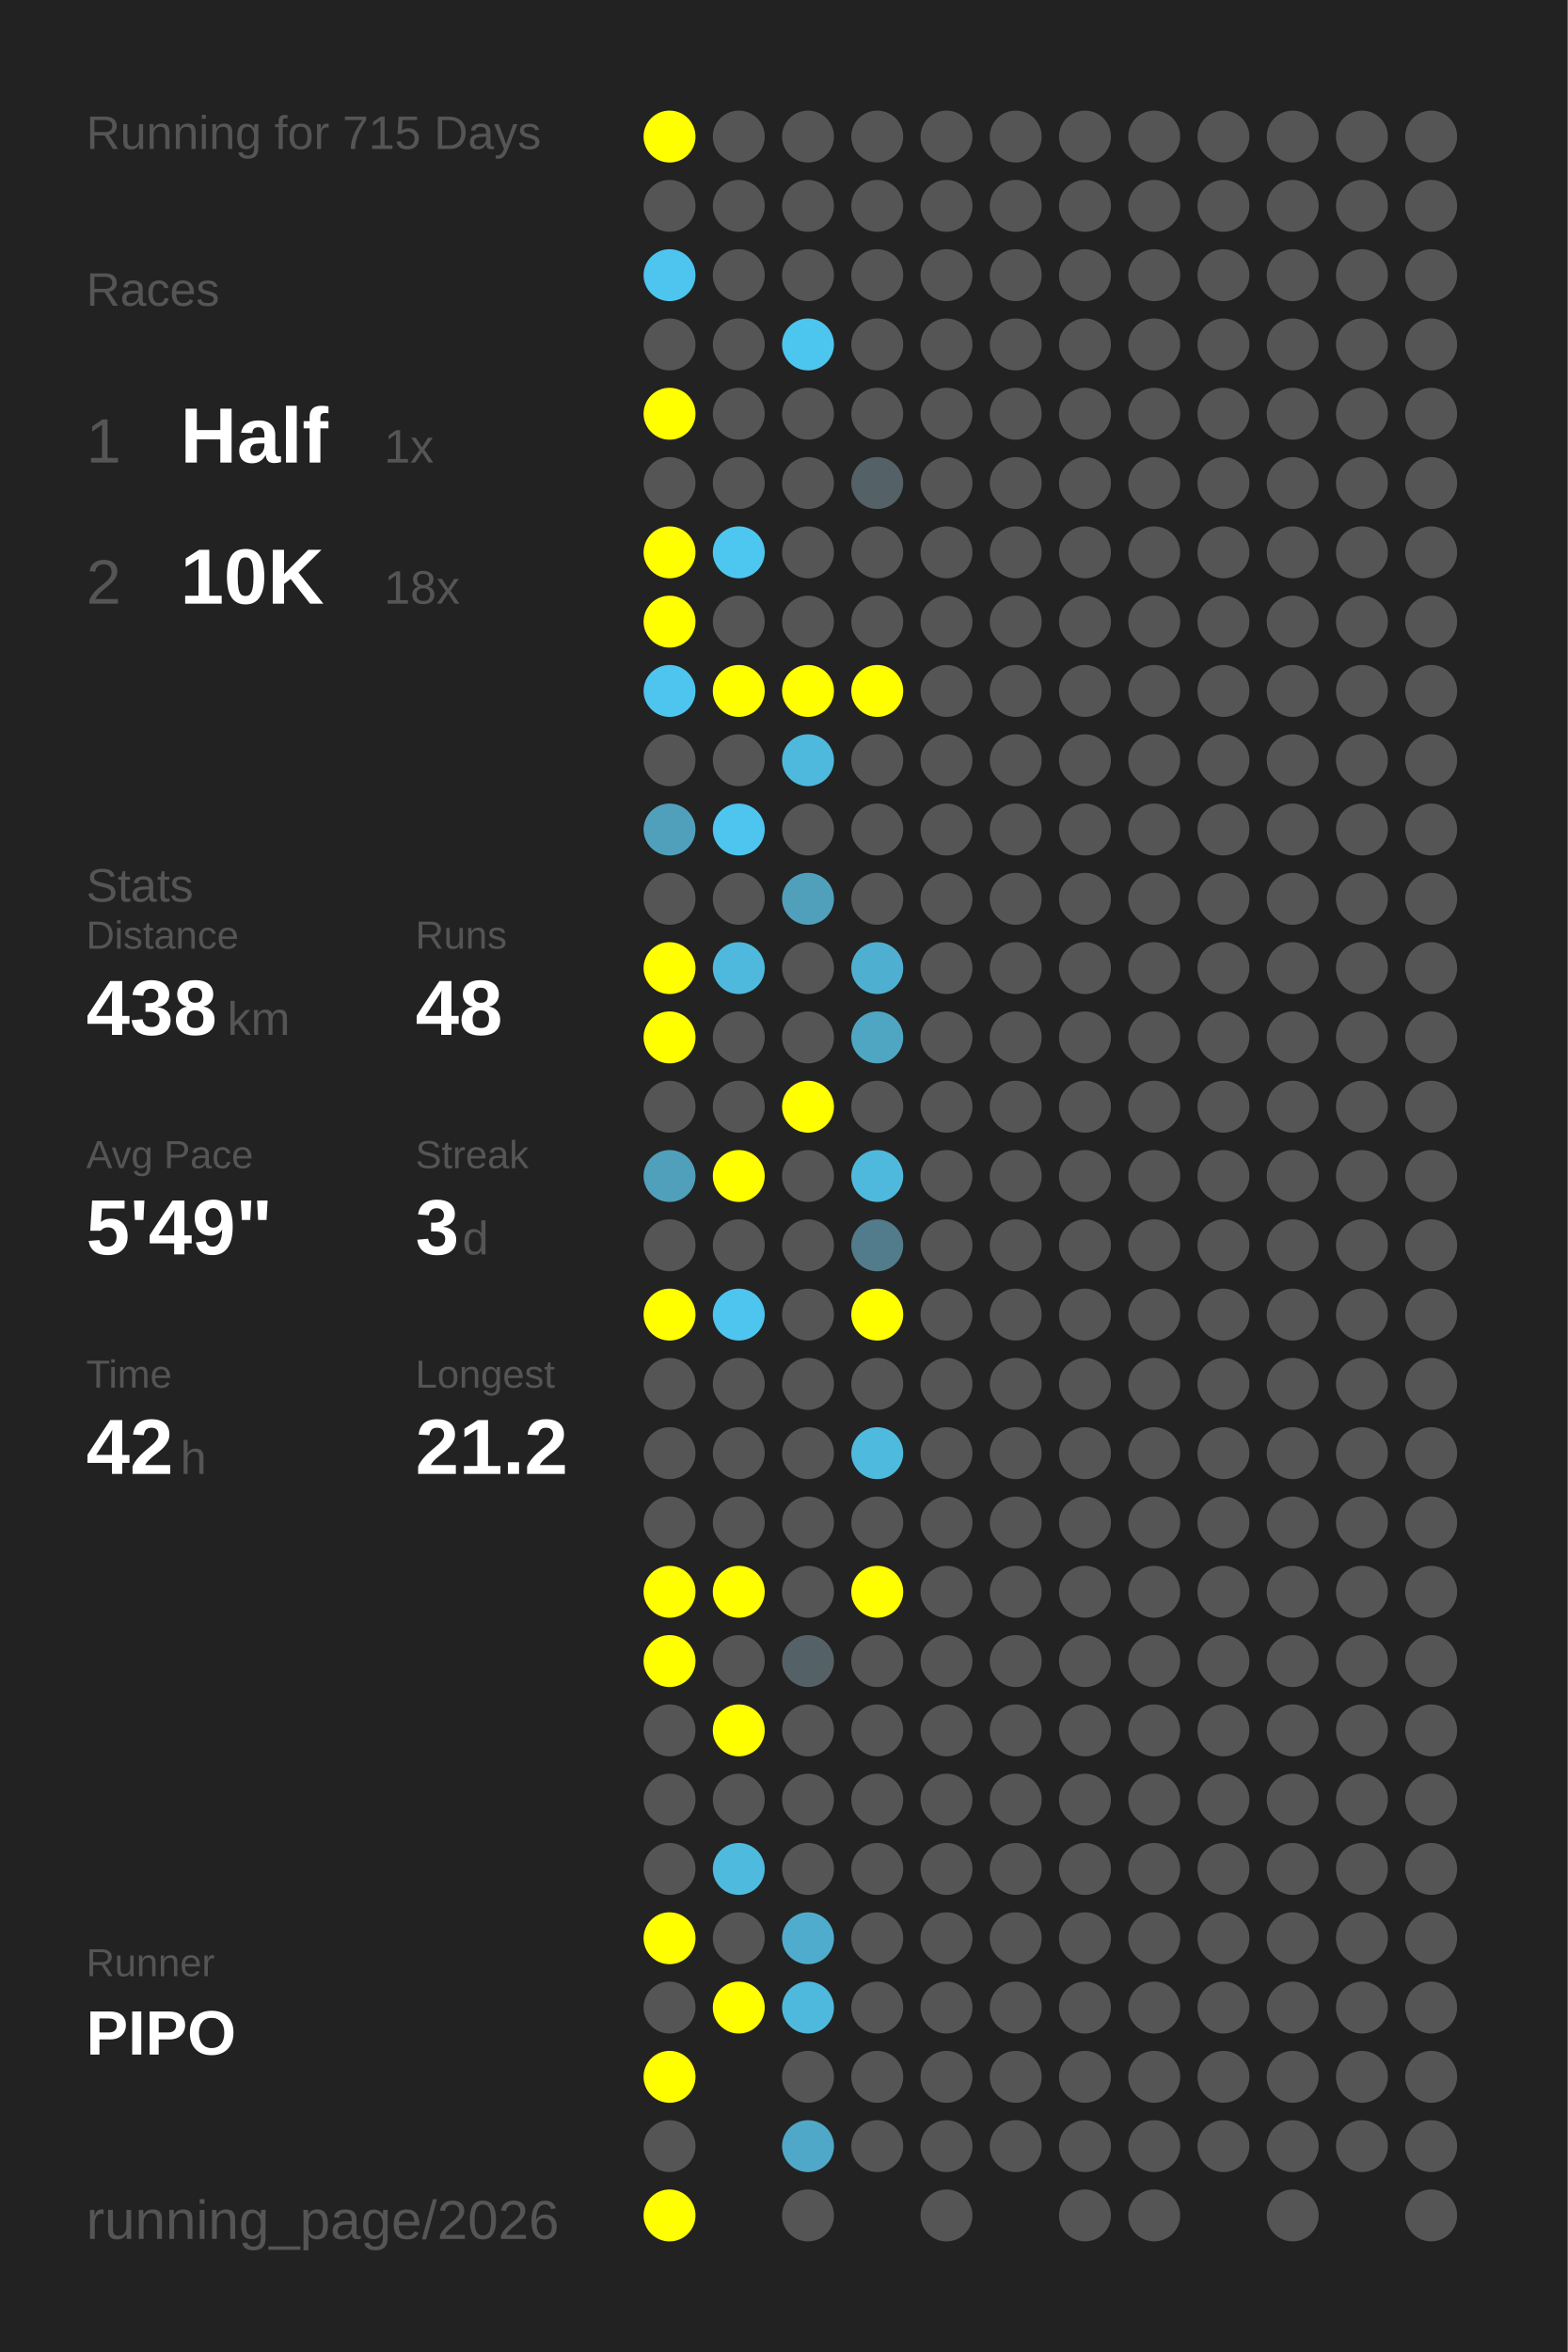
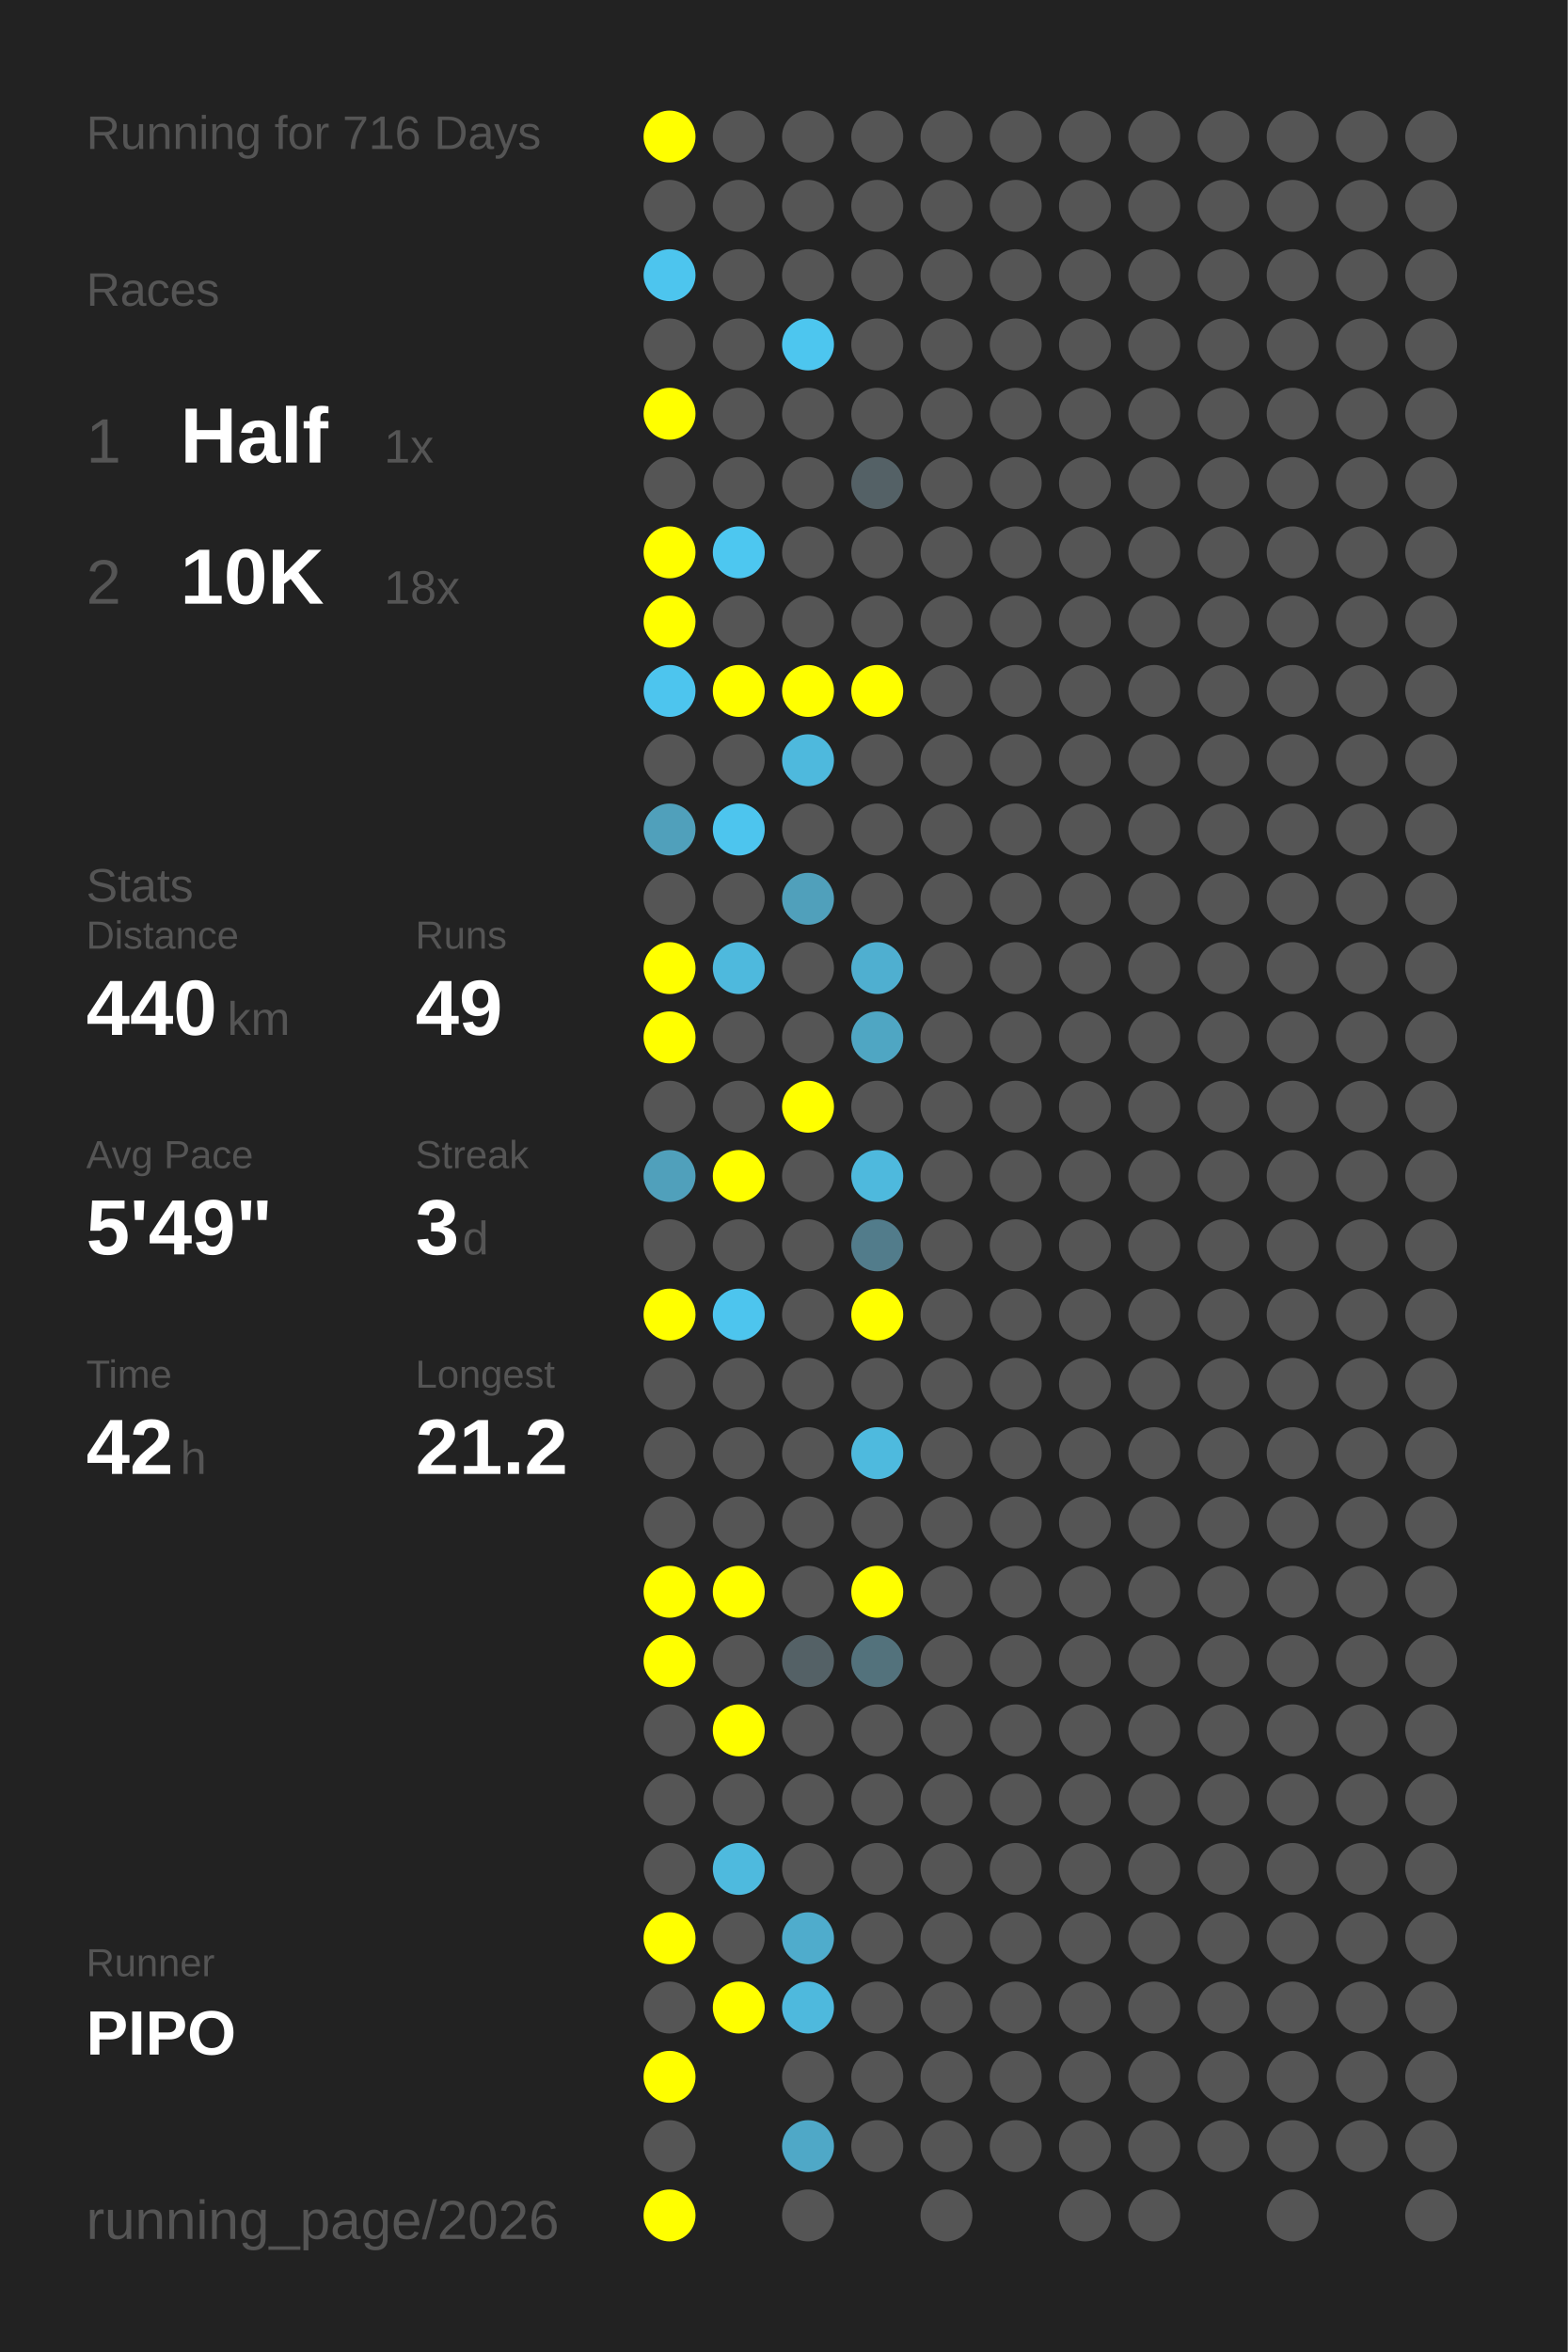
<svg xmlns="http://www.w3.org/2000/svg" baseProfile="full" height="300mm" version="1.1" viewBox="0,0,200,300" width="200mm">
  <defs />
  <rect fill="#222222" height="300" width="200" x="0" y="0" />
-   <text fill="#555555" style="font-size:6px; font-family:Arial;" x="11" y="19">Running for 715 Days</text>
+   <text fill="#555555" style="font-size:6px; font-family:Arial;" x="11" y="19">Running for 716 Days</text>
  <text fill="#555555" style="font-size:6px; font-family:Arial;" x="11" y="39">Races</text>
  <text fill="#555555" style="font-size:8px; font-family:Arial;" x="11" y="59">1</text>
  <text fill="#FFFFFF" style="font-size:10px; font-family:Arial; font-weight:bold;" x="23" y="59">Half</text>
  <text fill="#555555" style="font-size:6px; font-family:Arial;" x="49" y="59">1x</text>
  <text fill="#555555" style="font-size:8px; font-family:Arial;" x="11" y="77">2</text>
  <text fill="#FFFFFF" style="font-size:10px; font-family:Arial; font-weight:bold;" x="23" y="77">10K</text>
  <text fill="#555555" style="font-size:6px; font-family:Arial;" x="49" y="77">18x</text>
  <text fill="#555555" style="font-size:6px; font-family:Arial;" x="11" y="115">Stats</text>
  <text fill="#555555" style="font-size:5px; font-family:Arial;" x="11" y="121">Distance</text>
-   <text fill="#FFFFFF" style="font-size:10px; font-family:Arial; font-weight:bold;" x="11" y="132">438</text>
+   <text fill="#FFFFFF" style="font-size:10px; font-family:Arial; font-weight:bold;" x="11" y="132">440</text>
  <text fill="#555555" style="font-size:6px; font-family:Arial;" x="29" y="132">km</text>
  <text fill="#555555" style="font-size:5px; font-family:Arial;" x="53" y="121">Runs</text>
-   <text fill="#FFFFFF" style="font-size:10px; font-family:Arial; font-weight:bold;" x="53" y="132">48</text>
+   <text fill="#FFFFFF" style="font-size:10px; font-family:Arial; font-weight:bold;" x="53" y="132">49</text>
  <text fill="#555555" style="font-size:5px; font-family:Arial;" x="11" y="149">Avg Pace</text>
  <text fill="#FFFFFF" style="font-size:10px; font-family:Arial; font-weight:bold;" x="11" y="160">5'49"</text>
  <text fill="#555555" style="font-size:5px; font-family:Arial;" x="53" y="149">Streak</text>
  <text fill="#FFFFFF" style="font-size:10px; font-family:Arial; font-weight:bold;" x="53" y="160">3</text>
  <text fill="#555555" style="font-size:6px; font-family:Arial;" x="59" y="160">d</text>
  <text fill="#555555" style="font-size:5px; font-family:Arial;" x="11" y="177">Time</text>
  <text fill="#FFFFFF" style="font-size:10px; font-family:Arial; font-weight:bold;" x="11" y="188">42</text>
  <text fill="#555555" style="font-size:6px; font-family:Arial;" x="23" y="188">h</text>
  <text fill="#555555" style="font-size:5px; font-family:Arial;" x="53" y="177">Longest</text>
  <text fill="#FFFFFF" style="font-size:10px; font-family:Arial; font-weight:bold;" x="53" y="188">21.2</text>
  <text fill="#555555" style="font-size:5px; font-family:Arial;" x="11" y="252.065">Runner</text>
  <text fill="#FFFFFF" style="font-size:8px; font-family:Arial; font-weight:bold;" x="11" y="262.065">PIPO</text>
  <text fill="#555555" style="font-size:7px; font-family:Arial;" x="11" y="285.581">running_page/2026</text>
  <circle cx="85.417" cy="17.419" fill="#FFFF00" r="3.312" />
  <circle cx="85.417" cy="26.258" fill="#555555" r="3.312" />
  <circle cx="85.417" cy="35.097" fill="#4dc5ee" r="3.312" />
  <circle cx="85.417" cy="43.935" fill="#555555" r="3.312" />
  <circle cx="85.417" cy="52.774" fill="#FFFF00" r="3.312" />
  <circle cx="85.417" cy="61.613" fill="#555555" r="3.312" />
  <circle cx="85.417" cy="70.452" fill="#FFFF00" r="3.312" />
  <circle cx="85.417" cy="79.29" fill="#FFFF00" r="3.312" />
  <circle cx="85.417" cy="88.129" fill="#4dc5ee" r="3.312" />
  <circle cx="85.417" cy="96.968" fill="#555555" r="3.312" />
  <circle cx="85.417" cy="105.806" fill="#50a0bb" r="3.312" />
  <circle cx="85.417" cy="114.645" fill="#555555" r="3.312" />
  <circle cx="85.417" cy="123.484" fill="#FFFF00" r="3.312" />
  <circle cx="85.417" cy="132.323" fill="#FFFF00" r="3.312" />
  <circle cx="85.417" cy="141.161" fill="#555555" r="3.312" />
  <circle cx="85.417" cy="150" fill="#50a0bb" r="3.312" />
  <circle cx="85.417" cy="158.839" fill="#555555" r="3.312" />
  <circle cx="85.417" cy="167.677" fill="#FFFF00" r="3.312" />
  <circle cx="85.417" cy="176.516" fill="#555555" r="3.312" />
  <circle cx="85.417" cy="185.355" fill="#555555" r="3.312" />
  <circle cx="85.417" cy="194.194" fill="#555555" r="3.312" />
  <circle cx="85.417" cy="203.032" fill="#FFFF00" r="3.312" />
  <circle cx="85.417" cy="211.871" fill="#FFFF00" r="3.312" />
  <circle cx="85.417" cy="220.71" fill="#555555" r="3.312" />
  <circle cx="85.417" cy="229.548" fill="#555555" r="3.312" />
  <circle cx="85.417" cy="238.387" fill="#555555" r="3.312" />
  <circle cx="85.417" cy="247.226" fill="#FFFF00" r="3.312" />
  <circle cx="85.417" cy="256.065" fill="#555555" r="3.312" />
  <circle cx="85.417" cy="264.903" fill="#FFFF00" r="3.312" />
  <circle cx="85.417" cy="273.742" fill="#555555" r="3.312" />
  <circle cx="85.417" cy="282.581" fill="#FFFF00" r="3.312" />
  <circle cx="94.25" cy="17.419" fill="#555555" r="3.312" />
  <circle cx="94.25" cy="26.258" fill="#555555" r="3.312" />
  <circle cx="94.25" cy="35.097" fill="#555555" r="3.312" />
  <circle cx="94.25" cy="43.935" fill="#555555" r="3.312" />
  <circle cx="94.25" cy="52.774" fill="#555555" r="3.312" />
  <circle cx="94.25" cy="61.613" fill="#555555" r="3.312" />
  <circle cx="94.25" cy="70.452" fill="#4dc7f0" r="3.312" />
  <circle cx="94.25" cy="79.29" fill="#555555" r="3.312" />
  <circle cx="94.25" cy="88.129" fill="#FFFF00" r="3.312" />
  <circle cx="94.25" cy="96.968" fill="#555555" r="3.312" />
  <circle cx="94.25" cy="105.806" fill="#4dc5ee" r="3.312" />
  <circle cx="94.25" cy="114.645" fill="#555555" r="3.312" />
  <circle cx="94.25" cy="123.484" fill="#4eb9dd" r="3.312" />
  <circle cx="94.25" cy="132.323" fill="#555555" r="3.312" />
  <circle cx="94.25" cy="141.161" fill="#555555" r="3.312" />
  <circle cx="94.25" cy="150" fill="#FFFF00" r="3.312" />
  <circle cx="94.25" cy="158.839" fill="#555555" r="3.312" />
  <circle cx="94.25" cy="167.677" fill="#4dc5ee" r="3.312" />
  <circle cx="94.25" cy="176.516" fill="#555555" r="3.312" />
  <circle cx="94.25" cy="185.355" fill="#555555" r="3.312" />
  <circle cx="94.25" cy="194.194" fill="#555555" r="3.312" />
  <circle cx="94.25" cy="203.032" fill="#FFFF00" r="3.312" />
  <circle cx="94.25" cy="211.871" fill="#555555" r="3.312" />
  <circle cx="94.25" cy="220.71" fill="#FFFF00" r="3.312" />
  <circle cx="94.25" cy="229.548" fill="#555555" r="3.312" />
  <circle cx="94.25" cy="238.387" fill="#4ebade" r="3.312" />
  <circle cx="94.25" cy="247.226" fill="#555555" r="3.312" />
  <circle cx="94.25" cy="256.065" fill="#FFFF00" r="3.312" />
  <circle cx="103.083" cy="17.419" fill="#555555" r="3.312" />
  <circle cx="103.083" cy="26.258" fill="#555555" r="3.312" />
  <circle cx="103.083" cy="35.097" fill="#555555" r="3.312" />
  <circle cx="103.083" cy="43.935" fill="#4dc6ef" r="3.312" />
  <circle cx="103.083" cy="52.774" fill="#555555" r="3.312" />
  <circle cx="103.083" cy="61.613" fill="#555555" r="3.312" />
  <circle cx="103.083" cy="70.452" fill="#555555" r="3.312" />
  <circle cx="103.083" cy="79.29" fill="#555555" r="3.312" />
  <circle cx="103.083" cy="88.129" fill="#FFFF00" r="3.312" />
  <circle cx="103.083" cy="96.968" fill="#4eb9dd" r="3.312" />
  <circle cx="103.083" cy="105.806" fill="#555555" r="3.312" />
  <circle cx="103.083" cy="114.645" fill="#50a0bb" r="3.312" />
  <circle cx="103.083" cy="123.484" fill="#555555" r="3.312" />
  <circle cx="103.083" cy="132.323" fill="#555555" r="3.312" />
  <circle cx="103.083" cy="141.161" fill="#FFFF00" r="3.312" />
  <circle cx="103.083" cy="150" fill="#555555" r="3.312" />
  <circle cx="103.083" cy="158.839" fill="#555555" r="3.312" />
  <circle cx="103.083" cy="167.677" fill="#555555" r="3.312" />
  <circle cx="103.083" cy="176.516" fill="#555555" r="3.312" />
  <circle cx="103.083" cy="185.355" fill="#555555" r="3.312" />
  <circle cx="103.083" cy="194.194" fill="#555555" r="3.312" />
  <circle cx="103.083" cy="203.032" fill="#555555" r="3.312" />
  <circle cx="103.083" cy="211.871" fill="#546166" r="3.312" />
  <circle cx="103.083" cy="220.71" fill="#555555" r="3.312" />
  <circle cx="103.083" cy="229.548" fill="#555555" r="3.312" />
  <circle cx="103.083" cy="238.387" fill="#555555" r="3.312" />
  <circle cx="103.083" cy="247.226" fill="#4faccc" r="3.312" />
  <circle cx="103.083" cy="256.065" fill="#4eb9dd" r="3.312" />
  <circle cx="103.083" cy="264.903" fill="#555555" r="3.312" />
  <circle cx="103.083" cy="273.742" fill="#4fa8c7" r="3.312" />
  <circle cx="103.083" cy="282.581" fill="#555555" r="3.312" />
  <circle cx="111.917" cy="17.419" fill="#555555" r="3.312" />
  <circle cx="111.917" cy="26.258" fill="#555555" r="3.312" />
  <circle cx="111.917" cy="35.097" fill="#555555" r="3.312" />
  <circle cx="111.917" cy="43.935" fill="#555555" r="3.312" />
  <circle cx="111.917" cy="52.774" fill="#555555" r="3.312" />
  <circle cx="111.917" cy="61.613" fill="#546166" r="3.312" />
  <circle cx="111.917" cy="70.452" fill="#555555" r="3.312" />
  <circle cx="111.917" cy="79.29" fill="#555555" r="3.312" />
  <circle cx="111.917" cy="88.129" fill="#FFFF00" r="3.312" />
  <circle cx="111.917" cy="96.968" fill="#555555" r="3.312" />
  <circle cx="111.917" cy="105.806" fill="#555555" r="3.312" />
  <circle cx="111.917" cy="114.645" fill="#555555" r="3.312" />
  <circle cx="111.917" cy="123.484" fill="#4fafd0" r="3.312" />
  <circle cx="111.917" cy="132.323" fill="#4fa6c3" r="3.312" />
  <circle cx="111.917" cy="141.161" fill="#555555" r="3.312" />
  <circle cx="111.917" cy="150" fill="#4eb9dd" r="3.312" />
  <circle cx="111.917" cy="158.839" fill="#527c8b" r="3.312" />
  <circle cx="111.917" cy="167.677" fill="#FFFF00" r="3.312" />
  <circle cx="111.917" cy="176.516" fill="#555555" r="3.312" />
  <circle cx="111.917" cy="185.355" fill="#4ebade" r="3.312" />
  <circle cx="111.917" cy="194.194" fill="#555555" r="3.312" />
  <circle cx="111.917" cy="203.032" fill="#FFFF00" r="3.312" />
-   <circle cx="111.917" cy="211.871" fill="#555555" r="3.312" />
+   <circle cx="111.917" cy="211.871" fill="#53727c" r="3.312" />
  <circle cx="111.917" cy="220.71" fill="#555555" r="3.312" />
  <circle cx="111.917" cy="229.548" fill="#555555" r="3.312" />
  <circle cx="111.917" cy="238.387" fill="#555555" r="3.312" />
  <circle cx="111.917" cy="247.226" fill="#555555" r="3.312" />
  <circle cx="111.917" cy="256.065" fill="#555555" r="3.312" />
  <circle cx="111.917" cy="264.903" fill="#555555" r="3.312" />
  <circle cx="111.917" cy="273.742" fill="#555555" r="3.312" />
  <circle cx="120.75" cy="17.419" fill="#555555" r="3.312" />
  <circle cx="120.75" cy="26.258" fill="#555555" r="3.312" />
  <circle cx="120.75" cy="35.097" fill="#555555" r="3.312" />
  <circle cx="120.75" cy="43.935" fill="#555555" r="3.312" />
  <circle cx="120.75" cy="52.774" fill="#555555" r="3.312" />
  <circle cx="120.75" cy="61.613" fill="#555555" r="3.312" />
  <circle cx="120.75" cy="70.452" fill="#555555" r="3.312" />
  <circle cx="120.75" cy="79.29" fill="#555555" r="3.312" />
  <circle cx="120.75" cy="88.129" fill="#555555" r="3.312" />
  <circle cx="120.75" cy="96.968" fill="#555555" r="3.312" />
  <circle cx="120.75" cy="105.806" fill="#555555" r="3.312" />
  <circle cx="120.75" cy="114.645" fill="#555555" r="3.312" />
  <circle cx="120.75" cy="123.484" fill="#555555" r="3.312" />
  <circle cx="120.75" cy="132.323" fill="#555555" r="3.312" />
  <circle cx="120.75" cy="141.161" fill="#555555" r="3.312" />
  <circle cx="120.75" cy="150" fill="#555555" r="3.312" />
  <circle cx="120.75" cy="158.839" fill="#555555" r="3.312" />
  <circle cx="120.75" cy="167.677" fill="#555555" r="3.312" />
  <circle cx="120.75" cy="176.516" fill="#555555" r="3.312" />
  <circle cx="120.75" cy="185.355" fill="#555555" r="3.312" />
  <circle cx="120.75" cy="194.194" fill="#555555" r="3.312" />
  <circle cx="120.75" cy="203.032" fill="#555555" r="3.312" />
  <circle cx="120.75" cy="211.871" fill="#555555" r="3.312" />
  <circle cx="120.75" cy="220.71" fill="#555555" r="3.312" />
  <circle cx="120.75" cy="229.548" fill="#555555" r="3.312" />
  <circle cx="120.75" cy="238.387" fill="#555555" r="3.312" />
  <circle cx="120.75" cy="247.226" fill="#555555" r="3.312" />
  <circle cx="120.75" cy="256.065" fill="#555555" r="3.312" />
  <circle cx="120.75" cy="264.903" fill="#555555" r="3.312" />
  <circle cx="120.75" cy="273.742" fill="#555555" r="3.312" />
  <circle cx="120.75" cy="282.581" fill="#555555" r="3.312" />
  <circle cx="129.583" cy="17.419" fill="#555555" r="3.312" />
  <circle cx="129.583" cy="26.258" fill="#555555" r="3.312" />
  <circle cx="129.583" cy="35.097" fill="#555555" r="3.312" />
  <circle cx="129.583" cy="43.935" fill="#555555" r="3.312" />
  <circle cx="129.583" cy="52.774" fill="#555555" r="3.312" />
  <circle cx="129.583" cy="61.613" fill="#555555" r="3.312" />
  <circle cx="129.583" cy="70.452" fill="#555555" r="3.312" />
  <circle cx="129.583" cy="79.29" fill="#555555" r="3.312" />
  <circle cx="129.583" cy="88.129" fill="#555555" r="3.312" />
  <circle cx="129.583" cy="96.968" fill="#555555" r="3.312" />
  <circle cx="129.583" cy="105.806" fill="#555555" r="3.312" />
  <circle cx="129.583" cy="114.645" fill="#555555" r="3.312" />
  <circle cx="129.583" cy="123.484" fill="#555555" r="3.312" />
  <circle cx="129.583" cy="132.323" fill="#555555" r="3.312" />
  <circle cx="129.583" cy="141.161" fill="#555555" r="3.312" />
  <circle cx="129.583" cy="150" fill="#555555" r="3.312" />
  <circle cx="129.583" cy="158.839" fill="#555555" r="3.312" />
  <circle cx="129.583" cy="167.677" fill="#555555" r="3.312" />
  <circle cx="129.583" cy="176.516" fill="#555555" r="3.312" />
  <circle cx="129.583" cy="185.355" fill="#555555" r="3.312" />
  <circle cx="129.583" cy="194.194" fill="#555555" r="3.312" />
  <circle cx="129.583" cy="203.032" fill="#555555" r="3.312" />
  <circle cx="129.583" cy="211.871" fill="#555555" r="3.312" />
  <circle cx="129.583" cy="220.71" fill="#555555" r="3.312" />
  <circle cx="129.583" cy="229.548" fill="#555555" r="3.312" />
  <circle cx="129.583" cy="238.387" fill="#555555" r="3.312" />
  <circle cx="129.583" cy="247.226" fill="#555555" r="3.312" />
  <circle cx="129.583" cy="256.065" fill="#555555" r="3.312" />
  <circle cx="129.583" cy="264.903" fill="#555555" r="3.312" />
  <circle cx="129.583" cy="273.742" fill="#555555" r="3.312" />
  <circle cx="138.417" cy="17.419" fill="#555555" r="3.312" />
  <circle cx="138.417" cy="26.258" fill="#555555" r="3.312" />
  <circle cx="138.417" cy="35.097" fill="#555555" r="3.312" />
  <circle cx="138.417" cy="43.935" fill="#555555" r="3.312" />
  <circle cx="138.417" cy="52.774" fill="#555555" r="3.312" />
  <circle cx="138.417" cy="61.613" fill="#555555" r="3.312" />
  <circle cx="138.417" cy="70.452" fill="#555555" r="3.312" />
  <circle cx="138.417" cy="79.29" fill="#555555" r="3.312" />
  <circle cx="138.417" cy="88.129" fill="#555555" r="3.312" />
  <circle cx="138.417" cy="96.968" fill="#555555" r="3.312" />
  <circle cx="138.417" cy="105.806" fill="#555555" r="3.312" />
  <circle cx="138.417" cy="114.645" fill="#555555" r="3.312" />
  <circle cx="138.417" cy="123.484" fill="#555555" r="3.312" />
  <circle cx="138.417" cy="132.323" fill="#555555" r="3.312" />
  <circle cx="138.417" cy="141.161" fill="#555555" r="3.312" />
  <circle cx="138.417" cy="150" fill="#555555" r="3.312" />
  <circle cx="138.417" cy="158.839" fill="#555555" r="3.312" />
  <circle cx="138.417" cy="167.677" fill="#555555" r="3.312" />
  <circle cx="138.417" cy="176.516" fill="#555555" r="3.312" />
  <circle cx="138.417" cy="185.355" fill="#555555" r="3.312" />
  <circle cx="138.417" cy="194.194" fill="#555555" r="3.312" />
  <circle cx="138.417" cy="203.032" fill="#555555" r="3.312" />
  <circle cx="138.417" cy="211.871" fill="#555555" r="3.312" />
  <circle cx="138.417" cy="220.71" fill="#555555" r="3.312" />
  <circle cx="138.417" cy="229.548" fill="#555555" r="3.312" />
  <circle cx="138.417" cy="238.387" fill="#555555" r="3.312" />
  <circle cx="138.417" cy="247.226" fill="#555555" r="3.312" />
  <circle cx="138.417" cy="256.065" fill="#555555" r="3.312" />
  <circle cx="138.417" cy="264.903" fill="#555555" r="3.312" />
  <circle cx="138.417" cy="273.742" fill="#555555" r="3.312" />
  <circle cx="138.417" cy="282.581" fill="#555555" r="3.312" />
  <circle cx="147.25" cy="17.419" fill="#555555" r="3.312" />
  <circle cx="147.25" cy="26.258" fill="#555555" r="3.312" />
  <circle cx="147.25" cy="35.097" fill="#555555" r="3.312" />
  <circle cx="147.25" cy="43.935" fill="#555555" r="3.312" />
  <circle cx="147.25" cy="52.774" fill="#555555" r="3.312" />
  <circle cx="147.25" cy="61.613" fill="#555555" r="3.312" />
  <circle cx="147.25" cy="70.452" fill="#555555" r="3.312" />
  <circle cx="147.25" cy="79.29" fill="#555555" r="3.312" />
  <circle cx="147.25" cy="88.129" fill="#555555" r="3.312" />
  <circle cx="147.25" cy="96.968" fill="#555555" r="3.312" />
  <circle cx="147.25" cy="105.806" fill="#555555" r="3.312" />
  <circle cx="147.25" cy="114.645" fill="#555555" r="3.312" />
  <circle cx="147.25" cy="123.484" fill="#555555" r="3.312" />
  <circle cx="147.25" cy="132.323" fill="#555555" r="3.312" />
  <circle cx="147.25" cy="141.161" fill="#555555" r="3.312" />
  <circle cx="147.25" cy="150" fill="#555555" r="3.312" />
  <circle cx="147.25" cy="158.839" fill="#555555" r="3.312" />
  <circle cx="147.25" cy="167.677" fill="#555555" r="3.312" />
  <circle cx="147.25" cy="176.516" fill="#555555" r="3.312" />
  <circle cx="147.25" cy="185.355" fill="#555555" r="3.312" />
  <circle cx="147.25" cy="194.194" fill="#555555" r="3.312" />
  <circle cx="147.25" cy="203.032" fill="#555555" r="3.312" />
  <circle cx="147.25" cy="211.871" fill="#555555" r="3.312" />
  <circle cx="147.25" cy="220.71" fill="#555555" r="3.312" />
  <circle cx="147.25" cy="229.548" fill="#555555" r="3.312" />
  <circle cx="147.25" cy="238.387" fill="#555555" r="3.312" />
  <circle cx="147.25" cy="247.226" fill="#555555" r="3.312" />
  <circle cx="147.25" cy="256.065" fill="#555555" r="3.312" />
  <circle cx="147.25" cy="264.903" fill="#555555" r="3.312" />
  <circle cx="147.25" cy="273.742" fill="#555555" r="3.312" />
  <circle cx="147.25" cy="282.581" fill="#555555" r="3.312" />
  <circle cx="156.083" cy="17.419" fill="#555555" r="3.312" />
  <circle cx="156.083" cy="26.258" fill="#555555" r="3.312" />
  <circle cx="156.083" cy="35.097" fill="#555555" r="3.312" />
  <circle cx="156.083" cy="43.935" fill="#555555" r="3.312" />
  <circle cx="156.083" cy="52.774" fill="#555555" r="3.312" />
  <circle cx="156.083" cy="61.613" fill="#555555" r="3.312" />
  <circle cx="156.083" cy="70.452" fill="#555555" r="3.312" />
  <circle cx="156.083" cy="79.29" fill="#555555" r="3.312" />
  <circle cx="156.083" cy="88.129" fill="#555555" r="3.312" />
  <circle cx="156.083" cy="96.968" fill="#555555" r="3.312" />
  <circle cx="156.083" cy="105.806" fill="#555555" r="3.312" />
  <circle cx="156.083" cy="114.645" fill="#555555" r="3.312" />
  <circle cx="156.083" cy="123.484" fill="#555555" r="3.312" />
  <circle cx="156.083" cy="132.323" fill="#555555" r="3.312" />
  <circle cx="156.083" cy="141.161" fill="#555555" r="3.312" />
  <circle cx="156.083" cy="150" fill="#555555" r="3.312" />
  <circle cx="156.083" cy="158.839" fill="#555555" r="3.312" />
  <circle cx="156.083" cy="167.677" fill="#555555" r="3.312" />
  <circle cx="156.083" cy="176.516" fill="#555555" r="3.312" />
  <circle cx="156.083" cy="185.355" fill="#555555" r="3.312" />
  <circle cx="156.083" cy="194.194" fill="#555555" r="3.312" />
  <circle cx="156.083" cy="203.032" fill="#555555" r="3.312" />
  <circle cx="156.083" cy="211.871" fill="#555555" r="3.312" />
  <circle cx="156.083" cy="220.71" fill="#555555" r="3.312" />
  <circle cx="156.083" cy="229.548" fill="#555555" r="3.312" />
  <circle cx="156.083" cy="238.387" fill="#555555" r="3.312" />
  <circle cx="156.083" cy="247.226" fill="#555555" r="3.312" />
  <circle cx="156.083" cy="256.065" fill="#555555" r="3.312" />
  <circle cx="156.083" cy="264.903" fill="#555555" r="3.312" />
  <circle cx="156.083" cy="273.742" fill="#555555" r="3.312" />
  <circle cx="164.917" cy="17.419" fill="#555555" r="3.312" />
  <circle cx="164.917" cy="26.258" fill="#555555" r="3.312" />
  <circle cx="164.917" cy="35.097" fill="#555555" r="3.312" />
  <circle cx="164.917" cy="43.935" fill="#555555" r="3.312" />
  <circle cx="164.917" cy="52.774" fill="#555555" r="3.312" />
  <circle cx="164.917" cy="61.613" fill="#555555" r="3.312" />
  <circle cx="164.917" cy="70.452" fill="#555555" r="3.312" />
  <circle cx="164.917" cy="79.29" fill="#555555" r="3.312" />
  <circle cx="164.917" cy="88.129" fill="#555555" r="3.312" />
  <circle cx="164.917" cy="96.968" fill="#555555" r="3.312" />
  <circle cx="164.917" cy="105.806" fill="#555555" r="3.312" />
  <circle cx="164.917" cy="114.645" fill="#555555" r="3.312" />
  <circle cx="164.917" cy="123.484" fill="#555555" r="3.312" />
  <circle cx="164.917" cy="132.323" fill="#555555" r="3.312" />
  <circle cx="164.917" cy="141.161" fill="#555555" r="3.312" />
  <circle cx="164.917" cy="150" fill="#555555" r="3.312" />
  <circle cx="164.917" cy="158.839" fill="#555555" r="3.312" />
  <circle cx="164.917" cy="167.677" fill="#555555" r="3.312" />
  <circle cx="164.917" cy="176.516" fill="#555555" r="3.312" />
  <circle cx="164.917" cy="185.355" fill="#555555" r="3.312" />
  <circle cx="164.917" cy="194.194" fill="#555555" r="3.312" />
  <circle cx="164.917" cy="203.032" fill="#555555" r="3.312" />
  <circle cx="164.917" cy="211.871" fill="#555555" r="3.312" />
  <circle cx="164.917" cy="220.71" fill="#555555" r="3.312" />
  <circle cx="164.917" cy="229.548" fill="#555555" r="3.312" />
  <circle cx="164.917" cy="238.387" fill="#555555" r="3.312" />
  <circle cx="164.917" cy="247.226" fill="#555555" r="3.312" />
  <circle cx="164.917" cy="256.065" fill="#555555" r="3.312" />
  <circle cx="164.917" cy="264.903" fill="#555555" r="3.312" />
  <circle cx="164.917" cy="273.742" fill="#555555" r="3.312" />
  <circle cx="164.917" cy="282.581" fill="#555555" r="3.312" />
  <circle cx="173.75" cy="17.419" fill="#555555" r="3.312" />
  <circle cx="173.75" cy="26.258" fill="#555555" r="3.312" />
  <circle cx="173.75" cy="35.097" fill="#555555" r="3.312" />
  <circle cx="173.75" cy="43.935" fill="#555555" r="3.312" />
  <circle cx="173.75" cy="52.774" fill="#555555" r="3.312" />
  <circle cx="173.75" cy="61.613" fill="#555555" r="3.312" />
  <circle cx="173.75" cy="70.452" fill="#555555" r="3.312" />
  <circle cx="173.75" cy="79.29" fill="#555555" r="3.312" />
  <circle cx="173.75" cy="88.129" fill="#555555" r="3.312" />
  <circle cx="173.75" cy="96.968" fill="#555555" r="3.312" />
  <circle cx="173.75" cy="105.806" fill="#555555" r="3.312" />
  <circle cx="173.75" cy="114.645" fill="#555555" r="3.312" />
  <circle cx="173.75" cy="123.484" fill="#555555" r="3.312" />
  <circle cx="173.75" cy="132.323" fill="#555555" r="3.312" />
  <circle cx="173.75" cy="141.161" fill="#555555" r="3.312" />
  <circle cx="173.75" cy="150" fill="#555555" r="3.312" />
  <circle cx="173.75" cy="158.839" fill="#555555" r="3.312" />
  <circle cx="173.75" cy="167.677" fill="#555555" r="3.312" />
  <circle cx="173.75" cy="176.516" fill="#555555" r="3.312" />
  <circle cx="173.75" cy="185.355" fill="#555555" r="3.312" />
  <circle cx="173.75" cy="194.194" fill="#555555" r="3.312" />
  <circle cx="173.75" cy="203.032" fill="#555555" r="3.312" />
  <circle cx="173.75" cy="211.871" fill="#555555" r="3.312" />
  <circle cx="173.75" cy="220.71" fill="#555555" r="3.312" />
  <circle cx="173.75" cy="229.548" fill="#555555" r="3.312" />
  <circle cx="173.75" cy="238.387" fill="#555555" r="3.312" />
  <circle cx="173.75" cy="247.226" fill="#555555" r="3.312" />
  <circle cx="173.75" cy="256.065" fill="#555555" r="3.312" />
  <circle cx="173.75" cy="264.903" fill="#555555" r="3.312" />
  <circle cx="173.75" cy="273.742" fill="#555555" r="3.312" />
  <circle cx="182.583" cy="17.419" fill="#555555" r="3.312" />
  <circle cx="182.583" cy="26.258" fill="#555555" r="3.312" />
  <circle cx="182.583" cy="35.097" fill="#555555" r="3.312" />
  <circle cx="182.583" cy="43.935" fill="#555555" r="3.312" />
  <circle cx="182.583" cy="52.774" fill="#555555" r="3.312" />
  <circle cx="182.583" cy="61.613" fill="#555555" r="3.312" />
  <circle cx="182.583" cy="70.452" fill="#555555" r="3.312" />
  <circle cx="182.583" cy="79.29" fill="#555555" r="3.312" />
  <circle cx="182.583" cy="88.129" fill="#555555" r="3.312" />
  <circle cx="182.583" cy="96.968" fill="#555555" r="3.312" />
  <circle cx="182.583" cy="105.806" fill="#555555" r="3.312" />
  <circle cx="182.583" cy="114.645" fill="#555555" r="3.312" />
  <circle cx="182.583" cy="123.484" fill="#555555" r="3.312" />
  <circle cx="182.583" cy="132.323" fill="#555555" r="3.312" />
  <circle cx="182.583" cy="141.161" fill="#555555" r="3.312" />
  <circle cx="182.583" cy="150" fill="#555555" r="3.312" />
  <circle cx="182.583" cy="158.839" fill="#555555" r="3.312" />
  <circle cx="182.583" cy="167.677" fill="#555555" r="3.312" />
  <circle cx="182.583" cy="176.516" fill="#555555" r="3.312" />
  <circle cx="182.583" cy="185.355" fill="#555555" r="3.312" />
  <circle cx="182.583" cy="194.194" fill="#555555" r="3.312" />
  <circle cx="182.583" cy="203.032" fill="#555555" r="3.312" />
  <circle cx="182.583" cy="211.871" fill="#555555" r="3.312" />
  <circle cx="182.583" cy="220.71" fill="#555555" r="3.312" />
  <circle cx="182.583" cy="229.548" fill="#555555" r="3.312" />
  <circle cx="182.583" cy="238.387" fill="#555555" r="3.312" />
  <circle cx="182.583" cy="247.226" fill="#555555" r="3.312" />
  <circle cx="182.583" cy="256.065" fill="#555555" r="3.312" />
  <circle cx="182.583" cy="264.903" fill="#555555" r="3.312" />
  <circle cx="182.583" cy="273.742" fill="#555555" r="3.312" />
  <circle cx="182.583" cy="282.581" fill="#555555" r="3.312" />
</svg>
